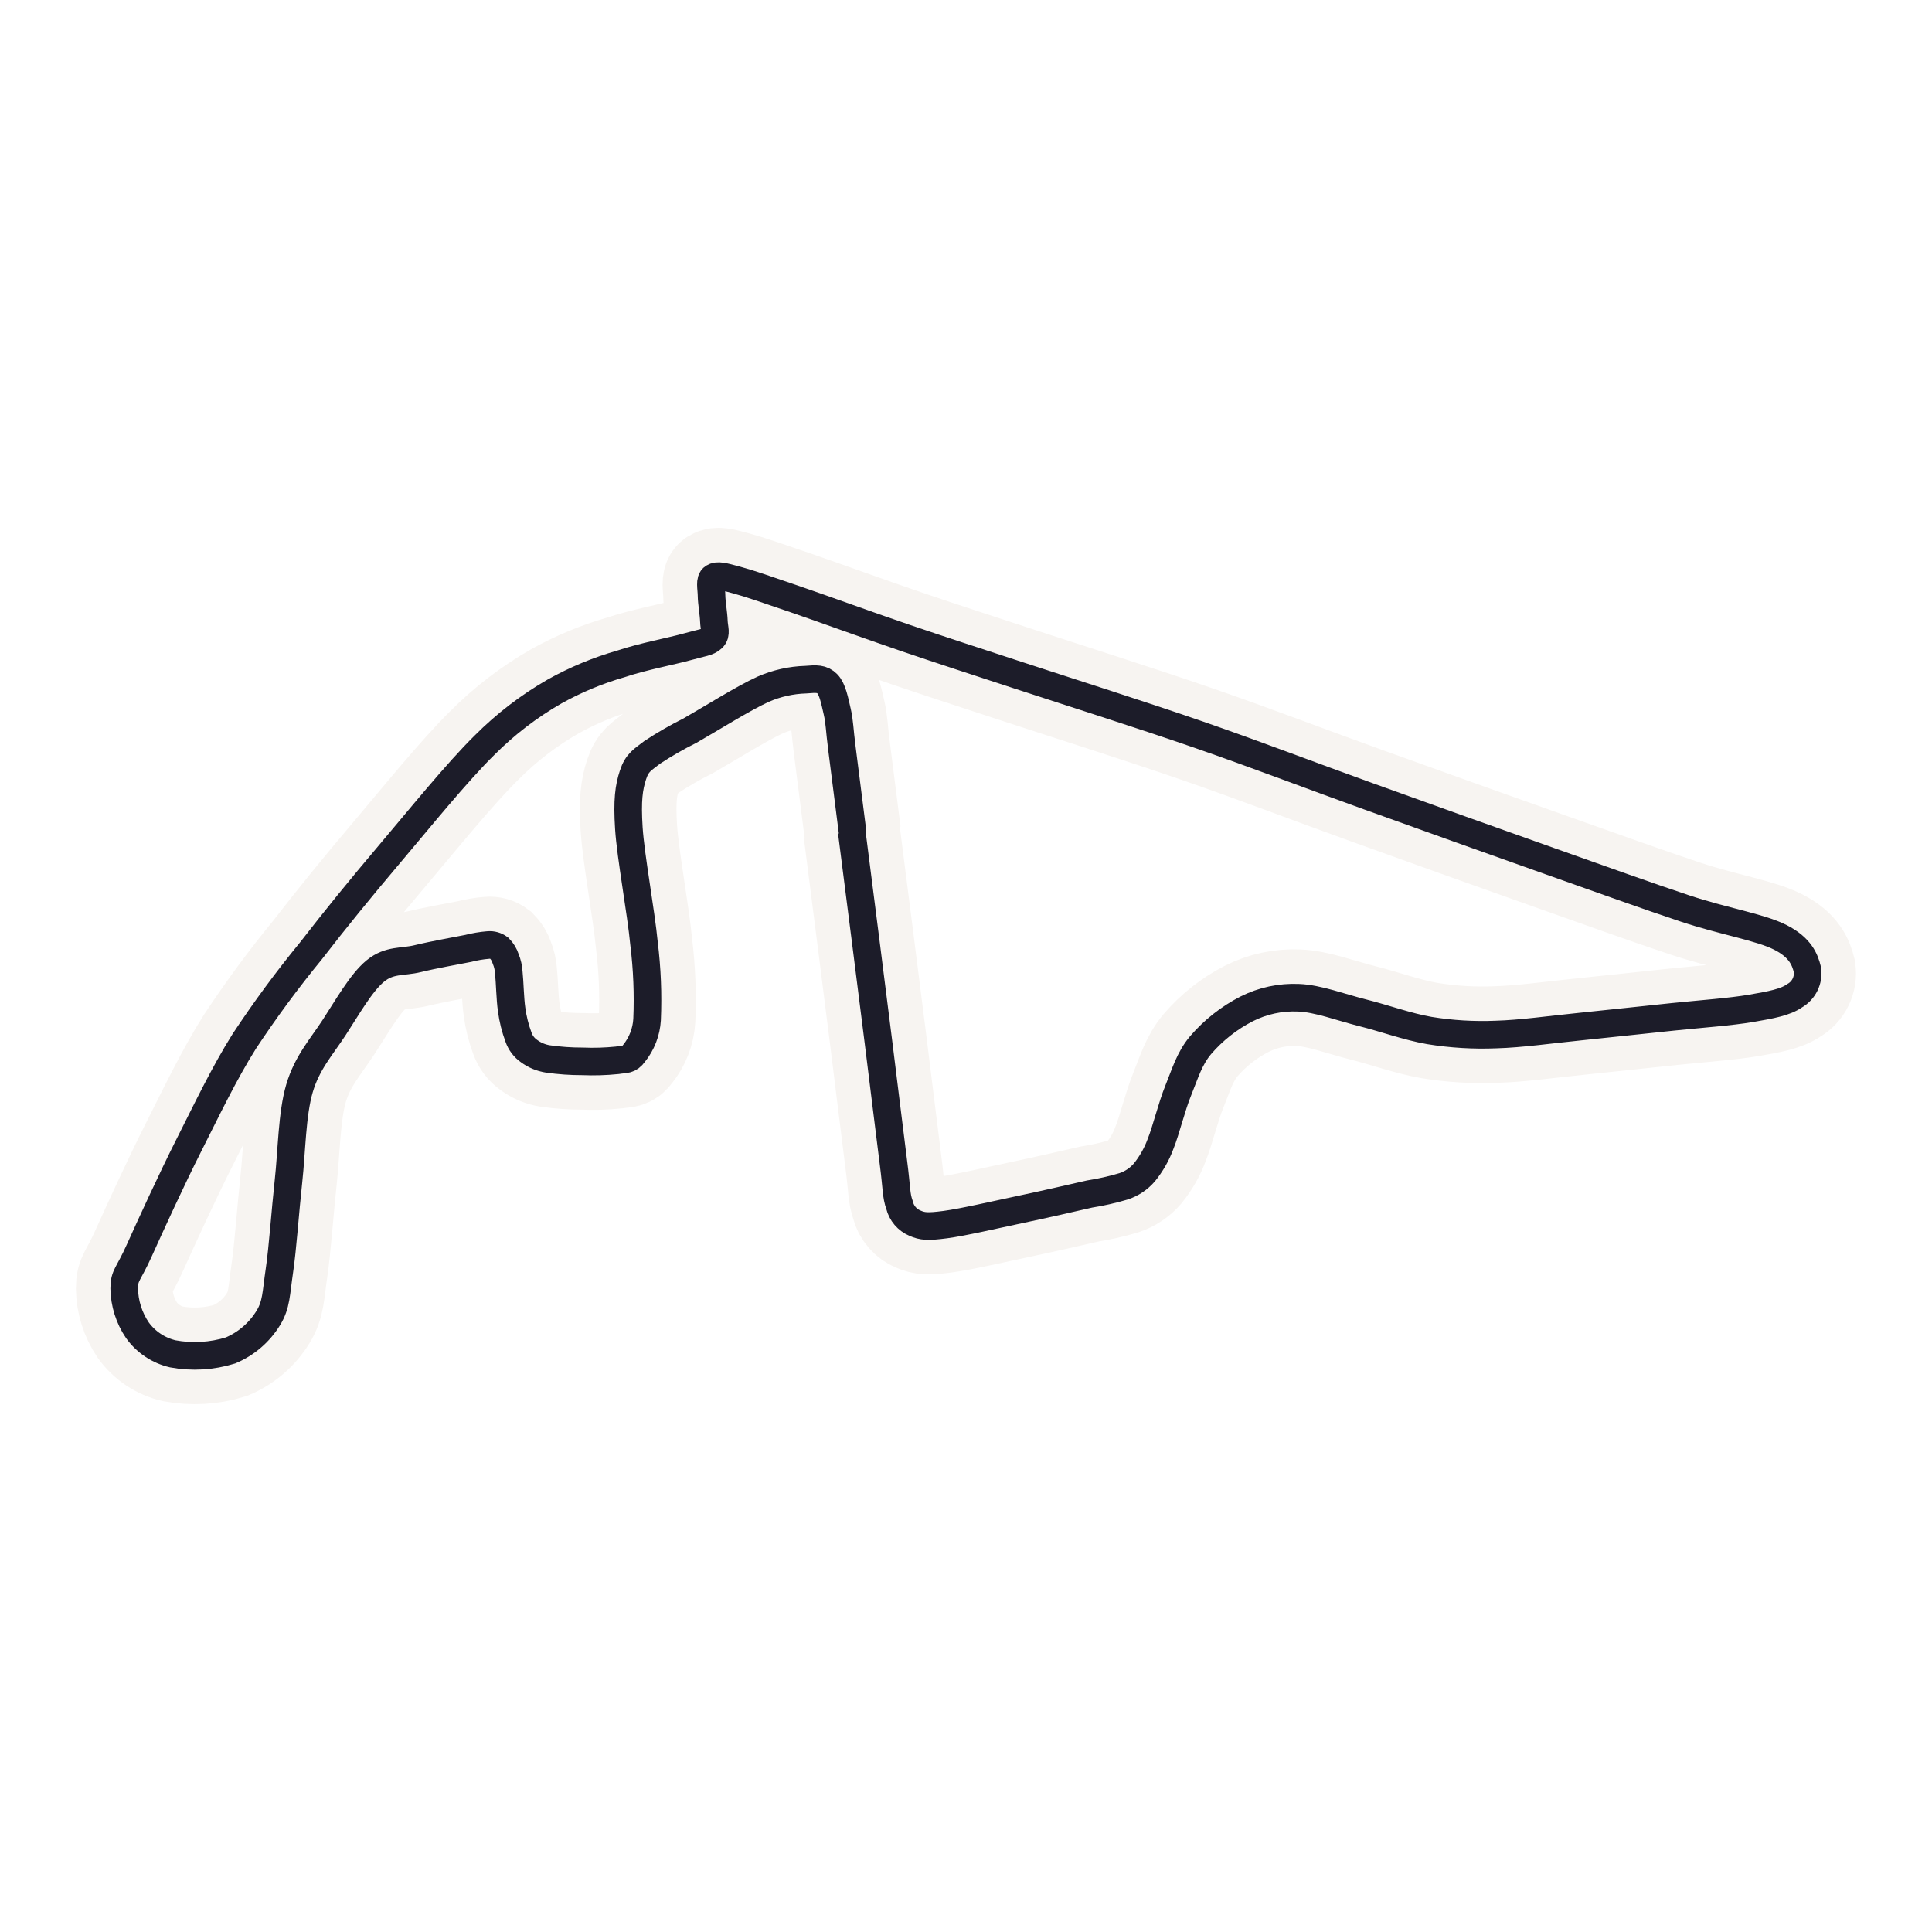
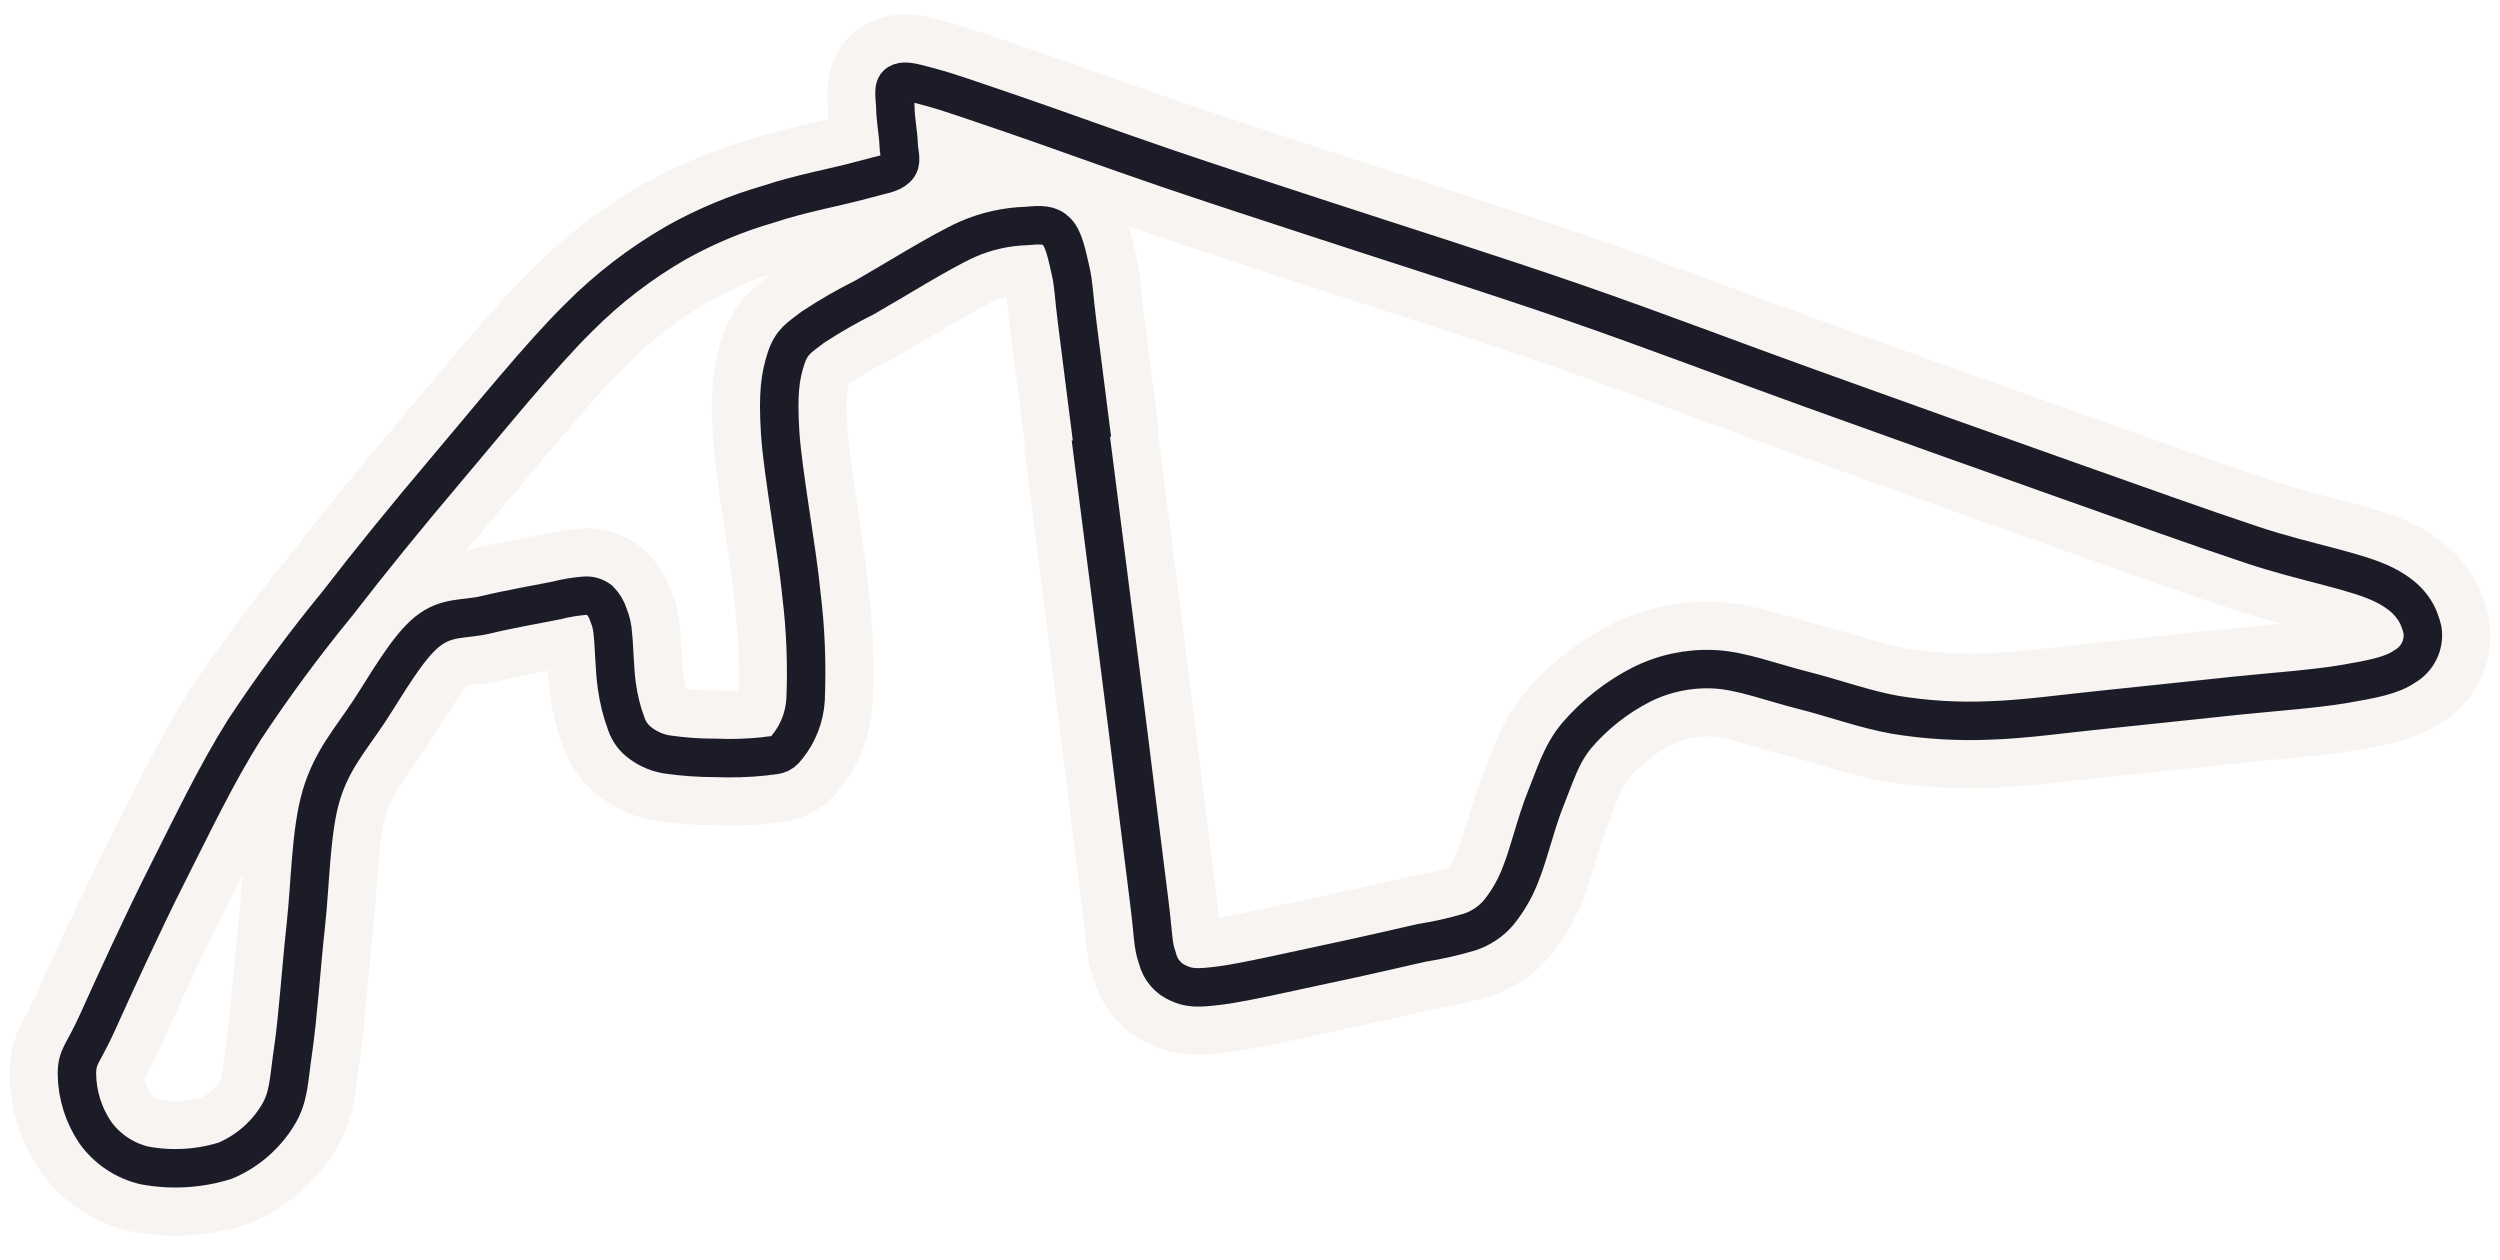
- <svg xmlns="http://www.w3.org/2000/svg" viewBox="0 0 280 280">
-   <defs>
-     <style>.ac64fe8e-83f8-406b-b6b2-6b004a400225,.fe88245c-cee8-4ce5-ba4e-2c31814e70c5{fill:none;}.ac64fe8e-83f8-406b-b6b2-6b004a400225{stroke:#f7f4f1;stroke-width:14px;}.fe88245c-cee8-4ce5-ba4e-2c31814e70c5{stroke:#1c1c29;stroke-width:4px;}</style>
-   </defs>
-   <g id="b8bfc0b7-9d2f-4d2d-8c02-6fdf575bffa6" data-name="Large">
-     <path id="bc95d95b-2398-4d16-887f-e3977c8a252c" data-name="track" class="ac64fe8e-83f8-406b-b6b2-6b004a400225" d="M123.44,120.56c.59,4.63,1.36,10.57,2,15.66s1.2,9.49,1.88,14.86,1.65,13.45,2.16,17.38.37,4.72.89,6.19a3.8,3.8,0,0,0,2.23,2.62c1.1.48,1.85.54,4.39.21s7.37-1.46,10.85-2.19,7.55-1.67,10.05-2.24a38.08,38.08,0,0,0,4.95-1.12,6.77,6.77,0,0,0,3-2,14.53,14.53,0,0,0,2.35-4.13c.81-2,1.6-5.38,2.57-7.76s1.59-4.61,3.24-6.57a22.13,22.13,0,0,1,6.68-5.26,15.18,15.18,0,0,1,7.51-1.61c2.8.1,6.17,1.4,9.33,2.19s6.43,2,9.64,2.56a47.76,47.76,0,0,0,9.65.58c3.64-.1,7.93-.72,12.22-1.15s9.36-1,13.48-1.42,8.32-.72,11.25-1.22,5-.89,6.33-1.83a3.73,3.73,0,0,0,1.85-3.8c-.35-1.41-1-3.18-3.92-4.66s-8.2-2.32-13.77-4.17-12-4.17-19.66-6.88-17.82-6.35-26.29-9.4-16.12-6-24.55-8.92-19-6.26-26.1-8.59-10.89-3.55-16.3-5.39-12-4.25-16.13-5.66-6.51-2.25-8.47-2.78-2.74-.75-3.35-.38-.29,1.56-.28,2.61.31,2.69.34,3.73.44,1.85-.21,2.47-1.48.64-3.69,1.26S93.18,95.14,90,96.21a45.47,45.47,0,0,0-9.62,4A48.15,48.15,0,0,0,70.22,108c-4,3.93-9.58,10.84-13.78,15.8s-7.86,9.46-11.37,14a156.82,156.82,0,0,0-9.66,13.1c-2.95,4.69-5.47,10-8,15s-5.68,11.89-7.24,15.36S18,184.79,18,186.71a11.11,11.11,0,0,0,1.92,6.09,8.78,8.78,0,0,0,5.13,3.41,17.48,17.48,0,0,0,8.35-.49A11.77,11.77,0,0,0,38.89,191c1.18-1.93,1.11-3.51,1.6-6.82s.84-8.62,1.32-13,.5-9.72,1.59-13.43,3.14-5.95,5-8.79,3.94-6.56,6-8.24,3.92-1.24,6.16-1.79,5.6-1.14,7.3-1.48a17.2,17.2,0,0,1,2.9-.49,2.26,2.26,0,0,1,1.59.45,3.88,3.88,0,0,1,.94,1.56,6.17,6.17,0,0,1,.45,2c.14,1.22.18,3.79.41,5.35a18.35,18.35,0,0,0,1,4,4.07,4.07,0,0,0,1.51,2,6.21,6.21,0,0,0,2.76,1.15,34.94,34.94,0,0,0,5,.35,34.83,34.83,0,0,0,5-.15c1.25-.2,1.73,0,2.46-1a8.6,8.6,0,0,0,1.9-4.9,66.69,66.69,0,0,0-.44-11c-.44-4.63-1.94-12.65-2.2-16.73s0-5.9.6-7.74,1.42-2.19,2.79-3.27a52.77,52.77,0,0,1,5.46-3.14c2.68-1.52,7.81-4.74,10.61-6a16.6,16.6,0,0,1,6.18-1.39c1.55-.13,2.36-.17,3.12.6s1.07,2.46,1.43,4,.32,2.53.7,5.46.95,7.49,1.54,12.12" />
-     <path id="ed77140a-0deb-4922-bd77-93436c5fbaa9" data-name="track" class="fe88245c-cee8-4ce5-ba4e-2c31814e70c5" d="M123.44,120.56c.59,4.63,1.36,10.57,2,15.66s1.2,9.49,1.88,14.86,1.65,13.45,2.16,17.38.37,4.72.89,6.19a3.8,3.8,0,0,0,2.23,2.62c1.1.48,1.85.54,4.39.21s7.37-1.46,10.85-2.19,7.55-1.67,10.05-2.24a38.08,38.08,0,0,0,4.95-1.12,6.77,6.77,0,0,0,3-2,14.53,14.53,0,0,0,2.35-4.13c.81-2,1.6-5.38,2.57-7.76s1.59-4.61,3.24-6.57a22.13,22.13,0,0,1,6.68-5.26,15.18,15.18,0,0,1,7.51-1.61c2.8.1,6.17,1.4,9.33,2.19s6.43,2,9.64,2.56a47.76,47.76,0,0,0,9.65.58c3.64-.1,7.93-.72,12.22-1.15s9.36-1,13.48-1.42,8.32-.72,11.25-1.22,5-.89,6.33-1.83a3.73,3.73,0,0,0,1.85-3.8c-.35-1.41-1-3.18-3.92-4.66s-8.2-2.32-13.77-4.17-12-4.17-19.66-6.88-17.82-6.35-26.29-9.4-16.12-6-24.55-8.92-19-6.26-26.1-8.59-10.89-3.55-16.3-5.39-12-4.25-16.13-5.66-6.51-2.25-8.47-2.78-2.74-.75-3.35-.38-.29,1.56-.28,2.61.31,2.69.34,3.73.44,1.85-.21,2.47-1.48.64-3.69,1.26S93.18,95.14,90,96.21a45.47,45.47,0,0,0-9.62,4A48.15,48.15,0,0,0,70.22,108c-4,3.93-9.58,10.84-13.78,15.8s-7.86,9.46-11.37,14a156.82,156.82,0,0,0-9.66,13.1c-2.95,4.69-5.47,10-8,15s-5.68,11.89-7.24,15.36S18,184.79,18,186.71a11.11,11.11,0,0,0,1.92,6.09,8.78,8.78,0,0,0,5.13,3.41,17.48,17.48,0,0,0,8.35-.49A11.77,11.77,0,0,0,38.89,191c1.18-1.93,1.11-3.51,1.6-6.82s.84-8.62,1.32-13,.5-9.72,1.59-13.43,3.14-5.95,5-8.79,3.94-6.56,6-8.24,3.92-1.24,6.16-1.79,5.6-1.14,7.3-1.48a17.2,17.2,0,0,1,2.9-.49,2.26,2.26,0,0,1,1.59.45,3.88,3.88,0,0,1,.94,1.56,6.17,6.17,0,0,1,.45,2c.14,1.22.18,3.79.41,5.35a18.35,18.35,0,0,0,1,4,4.07,4.07,0,0,0,1.51,2,6.21,6.21,0,0,0,2.76,1.15,34.94,34.94,0,0,0,5,.35,34.83,34.83,0,0,0,5-.15c1.25-.2,1.73,0,2.46-1a8.6,8.6,0,0,0,1.9-4.9,66.69,66.69,0,0,0-.44-11c-.44-4.63-1.94-12.65-2.2-16.73s0-5.9.6-7.74,1.42-2.19,2.79-3.27a52.77,52.77,0,0,1,5.46-3.14c2.68-1.52,7.81-4.74,10.61-6a16.6,16.6,0,0,1,6.18-1.39c1.55-.13,2.36-.17,3.12.6s1.07,2.46,1.43,4,.32,2.53.7,5.46.95,7.49,1.54,12.12" />
+ <svg xmlns="http://www.w3.org/2000/svg" viewBox="10 75 260 131">
+   <g>
+     <path d="M123.44,120.56c.59,4.63,1.36,10.57,2,15.66s1.2,9.49,1.88,14.86,1.65,13.45,2.16,17.38.37,4.72.89,6.19a3.8,3.8,0,0,0,2.23,2.62c1.1.48,1.85.54,4.39.21s7.37-1.46,10.85-2.19,7.55-1.67,10.05-2.24a38.08,38.08,0,0,0,4.95-1.12,6.77,6.77,0,0,0,3-2,14.53,14.53,0,0,0,2.35-4.13c.81-2,1.6-5.38,2.57-7.76s1.59-4.61,3.24-6.57a22.13,22.13,0,0,1,6.68-5.26,15.18,15.18,0,0,1,7.51-1.61c2.8.1,6.17,1.4,9.33,2.19s6.43,2,9.64,2.56a47.76,47.76,0,0,0,9.65.58c3.64-.1,7.93-.72,12.22-1.15s9.36-1,13.48-1.42,8.32-.72,11.25-1.22,5-.89,6.33-1.83a3.73,3.73,0,0,0,1.85-3.8c-.35-1.41-1-3.18-3.92-4.66s-8.2-2.32-13.77-4.17-12-4.17-19.66-6.88-17.82-6.35-26.29-9.4-16.12-6-24.55-8.92-19-6.26-26.1-8.59-10.89-3.55-16.3-5.39-12-4.25-16.13-5.66-6.51-2.25-8.47-2.78-2.74-.75-3.35-.38-.29,1.56-.28,2.61.31,2.69.34,3.73.44,1.85-.21,2.47-1.48.64-3.69,1.26S93.18,95.14,90,96.21a45.47,45.47,0,0,0-9.62,4A48.15,48.15,0,0,0,70.22,108c-4,3.93-9.58,10.84-13.78,15.8s-7.86,9.46-11.37,14a156.82,156.82,0,0,0-9.66,13.1c-2.95,4.69-5.47,10-8,15s-5.68,11.89-7.24,15.36S18,184.79,18,186.71a11.11,11.11,0,0,0,1.92,6.09,8.78,8.78,0,0,0,5.13,3.41,17.48,17.48,0,0,0,8.35-.49A11.77,11.77,0,0,0,38.89,191c1.18-1.93,1.11-3.51,1.6-6.82s.84-8.62,1.32-13,.5-9.72,1.59-13.43,3.14-5.95,5-8.79,3.94-6.56,6-8.24,3.92-1.24,6.16-1.79,5.6-1.14,7.3-1.48a17.2,17.2,0,0,1,2.9-.49,2.26,2.26,0,0,1,1.59.45,3.88,3.88,0,0,1,.94,1.56,6.17,6.17,0,0,1,.45,2c.14,1.22.18,3.79.41,5.35a18.35,18.35,0,0,0,1,4,4.07,4.07,0,0,0,1.51,2,6.21,6.21,0,0,0,2.76,1.15,34.94,34.94,0,0,0,5,.35,34.83,34.83,0,0,0,5-.15c1.25-.2,1.73,0,2.46-1a8.6,8.6,0,0,0,1.9-4.9,66.69,66.69,0,0,0-.44-11c-.44-4.63-1.94-12.65-2.2-16.73s0-5.9.6-7.74,1.42-2.19,2.79-3.27a52.77,52.77,0,0,1,5.46-3.14c2.68-1.52,7.81-4.74,10.61-6a16.6,16.6,0,0,1,6.18-1.39c1.55-.13,2.36-.17,3.12.6s1.07,2.46,1.43,4,.32,2.53.7,5.46.95,7.49,1.54,12.12" fill="none" stroke="#f7f4f1" stroke-width="14" />
+     <path d="M123.44,120.56c.59,4.63,1.36,10.57,2,15.66s1.2,9.49,1.88,14.86,1.65,13.45,2.16,17.38.37,4.72.89,6.19a3.8,3.8,0,0,0,2.23,2.62c1.1.48,1.85.54,4.39.21s7.37-1.46,10.85-2.19,7.55-1.67,10.05-2.24a38.08,38.08,0,0,0,4.95-1.12,6.77,6.77,0,0,0,3-2,14.53,14.53,0,0,0,2.35-4.13c.81-2,1.6-5.38,2.57-7.76s1.59-4.61,3.24-6.57a22.13,22.13,0,0,1,6.68-5.26,15.18,15.18,0,0,1,7.51-1.61c2.8.1,6.17,1.4,9.33,2.19s6.43,2,9.64,2.56a47.76,47.76,0,0,0,9.65.58c3.64-.1,7.93-.72,12.22-1.15s9.36-1,13.48-1.42,8.32-.72,11.25-1.22,5-.89,6.33-1.83a3.73,3.73,0,0,0,1.85-3.8c-.35-1.41-1-3.18-3.92-4.66s-8.2-2.32-13.77-4.17-12-4.17-19.66-6.88-17.82-6.35-26.29-9.4-16.12-6-24.55-8.92-19-6.26-26.1-8.59-10.89-3.55-16.3-5.39-12-4.25-16.13-5.66-6.51-2.25-8.47-2.78-2.74-.75-3.35-.38-.29,1.56-.28,2.61.31,2.69.34,3.73.44,1.85-.21,2.47-1.48.64-3.69,1.26S93.18,95.14,90,96.21a45.47,45.47,0,0,0-9.62,4A48.15,48.15,0,0,0,70.22,108c-4,3.93-9.58,10.84-13.78,15.8s-7.86,9.46-11.37,14a156.82,156.82,0,0,0-9.66,13.1c-2.95,4.69-5.47,10-8,15s-5.68,11.89-7.24,15.36S18,184.79,18,186.71a11.11,11.11,0,0,0,1.92,6.09,8.78,8.78,0,0,0,5.13,3.41,17.48,17.48,0,0,0,8.35-.49A11.77,11.77,0,0,0,38.89,191c1.18-1.93,1.11-3.51,1.6-6.82s.84-8.62,1.32-13,.5-9.72,1.59-13.43,3.14-5.95,5-8.79,3.94-6.56,6-8.24,3.92-1.24,6.16-1.79,5.6-1.14,7.3-1.48a17.2,17.2,0,0,1,2.9-.49,2.26,2.26,0,0,1,1.59.45,3.88,3.88,0,0,1,.94,1.56,6.17,6.17,0,0,1,.45,2c.14,1.22.18,3.79.41,5.35a18.35,18.35,0,0,0,1,4,4.07,4.07,0,0,0,1.51,2,6.21,6.21,0,0,0,2.76,1.15,34.94,34.94,0,0,0,5,.35,34.83,34.83,0,0,0,5-.15c1.25-.2,1.73,0,2.46-1a8.6,8.6,0,0,0,1.9-4.9,66.69,66.69,0,0,0-.44-11c-.44-4.63-1.94-12.65-2.2-16.73s0-5.9.6-7.74,1.42-2.19,2.79-3.27a52.77,52.77,0,0,1,5.46-3.14c2.68-1.52,7.81-4.74,10.61-6a16.6,16.6,0,0,1,6.18-1.39c1.55-.13,2.36-.17,3.12.6s1.07,2.46,1.43,4,.32,2.53.7,5.46.95,7.49,1.54,12.12" fill="none" stroke="#1c1c29" stroke-width="4" />
  </g>
</svg>
